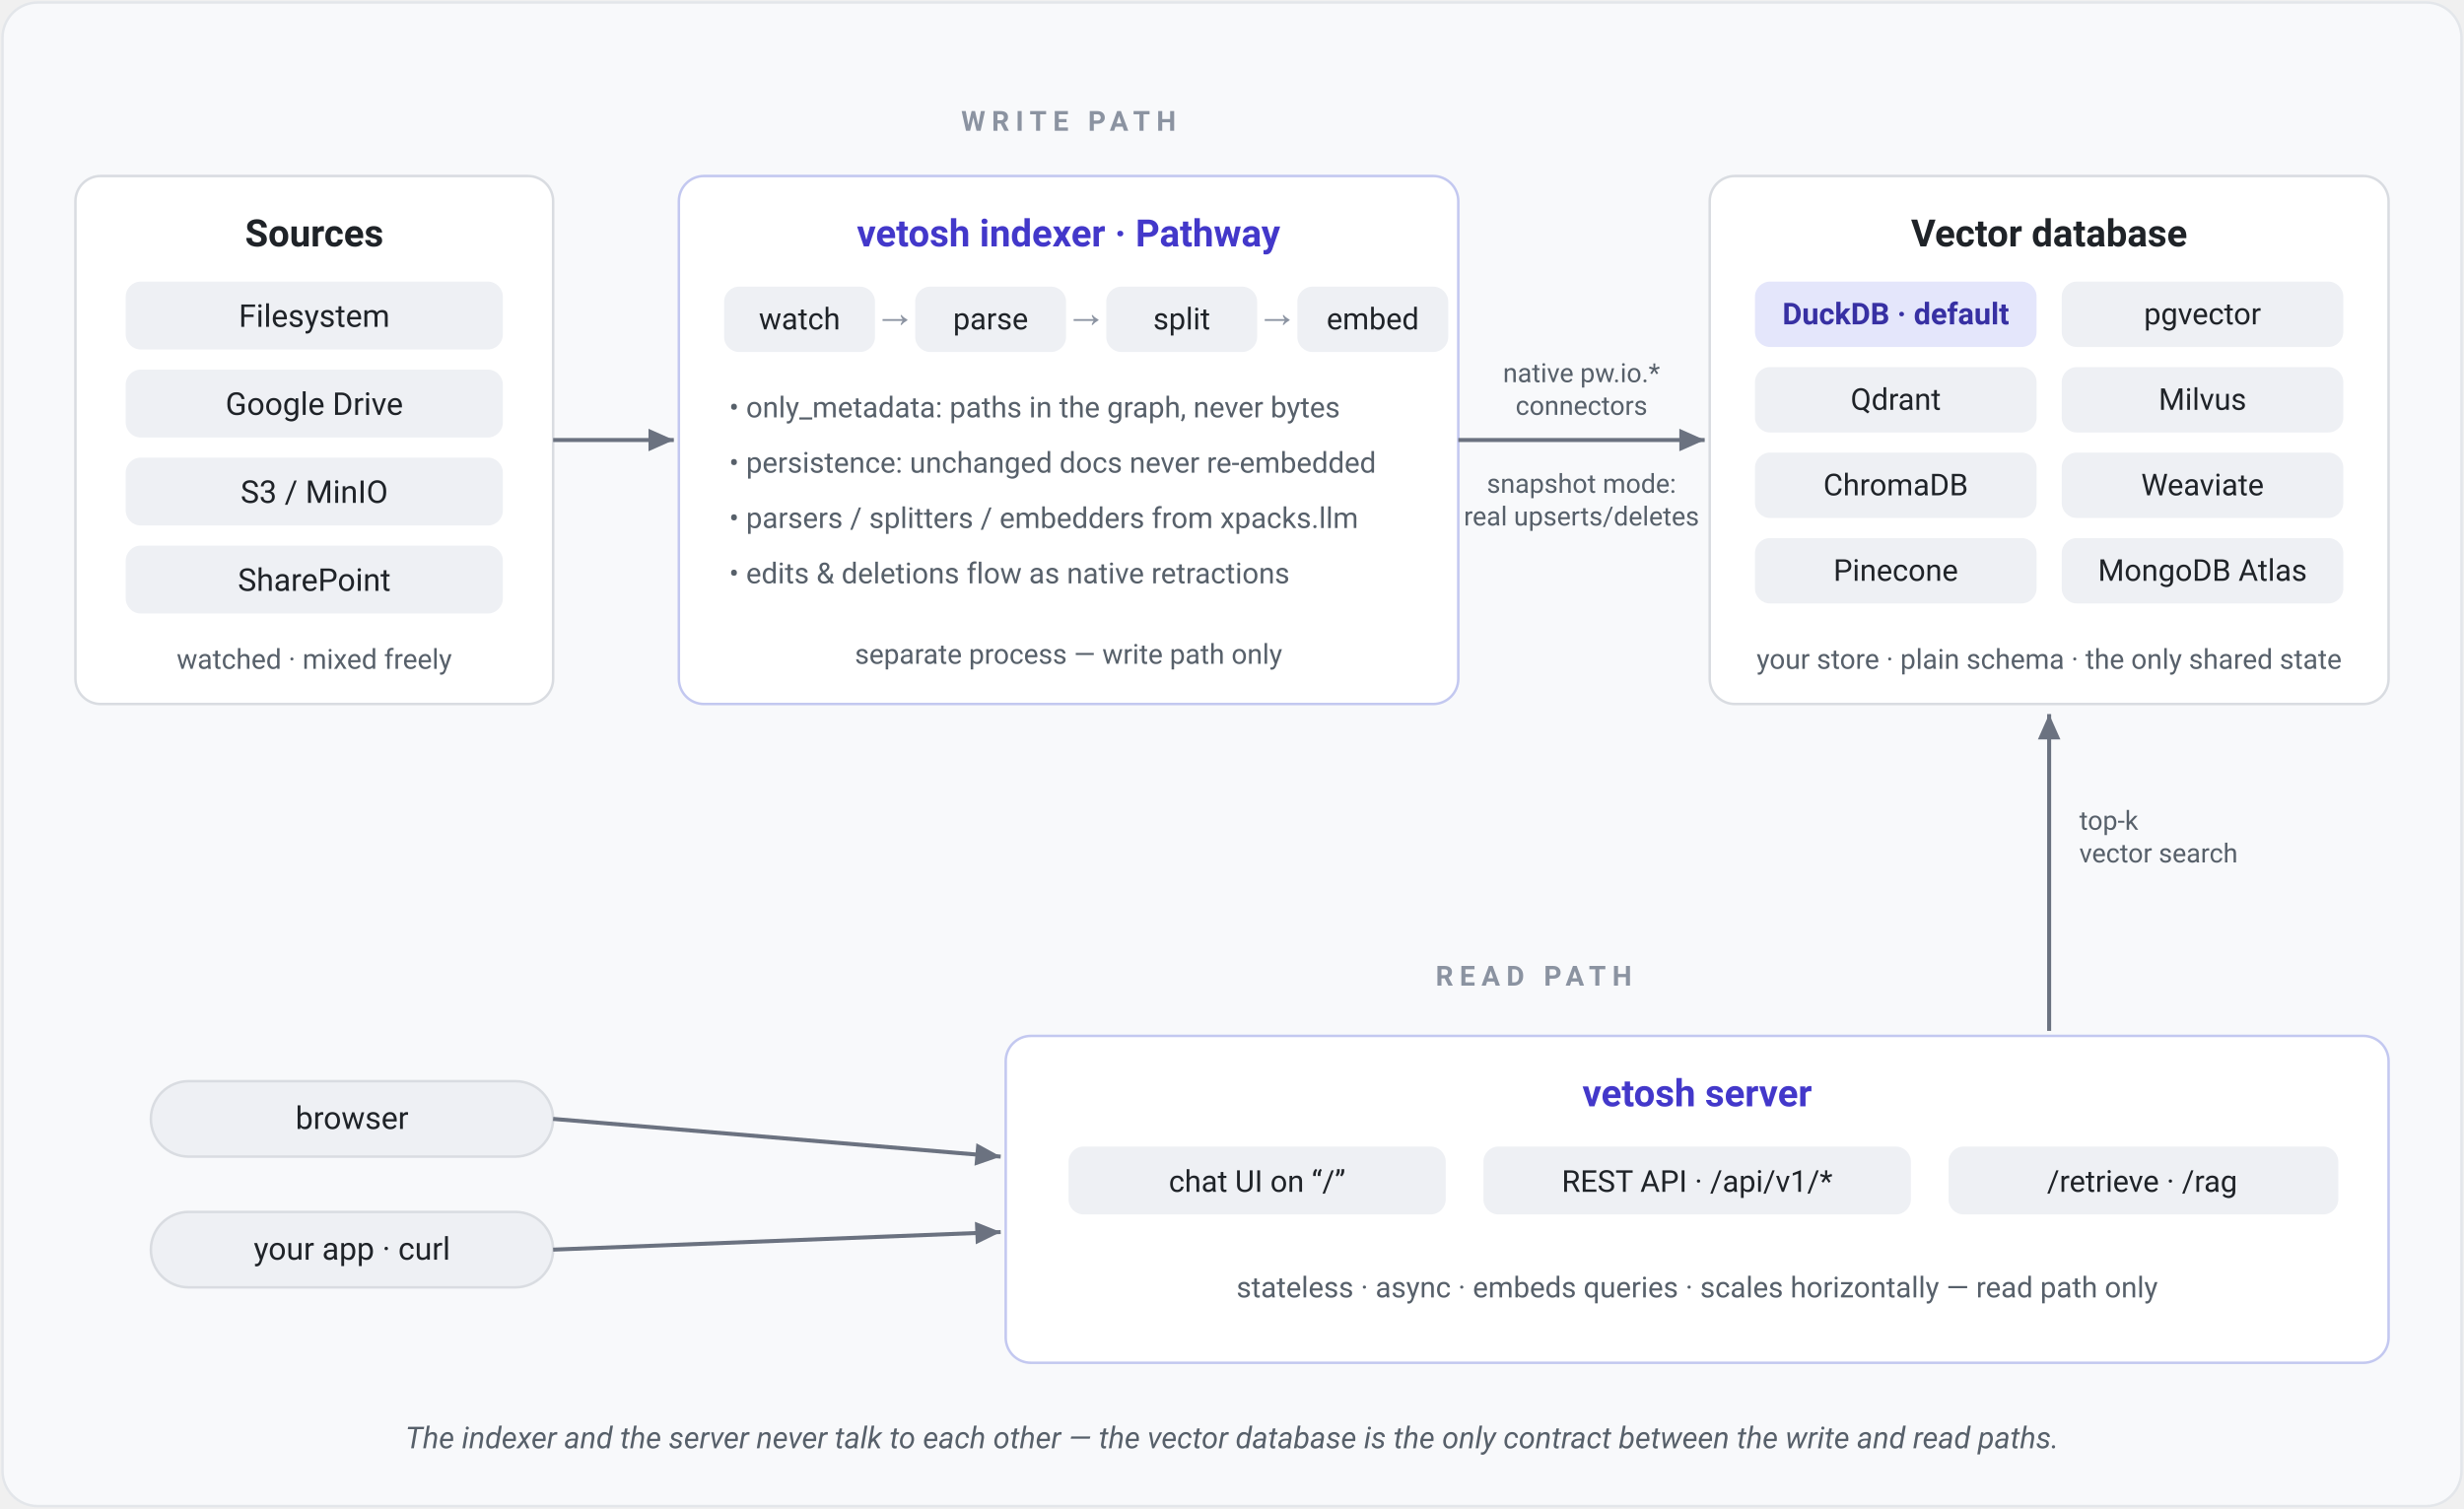
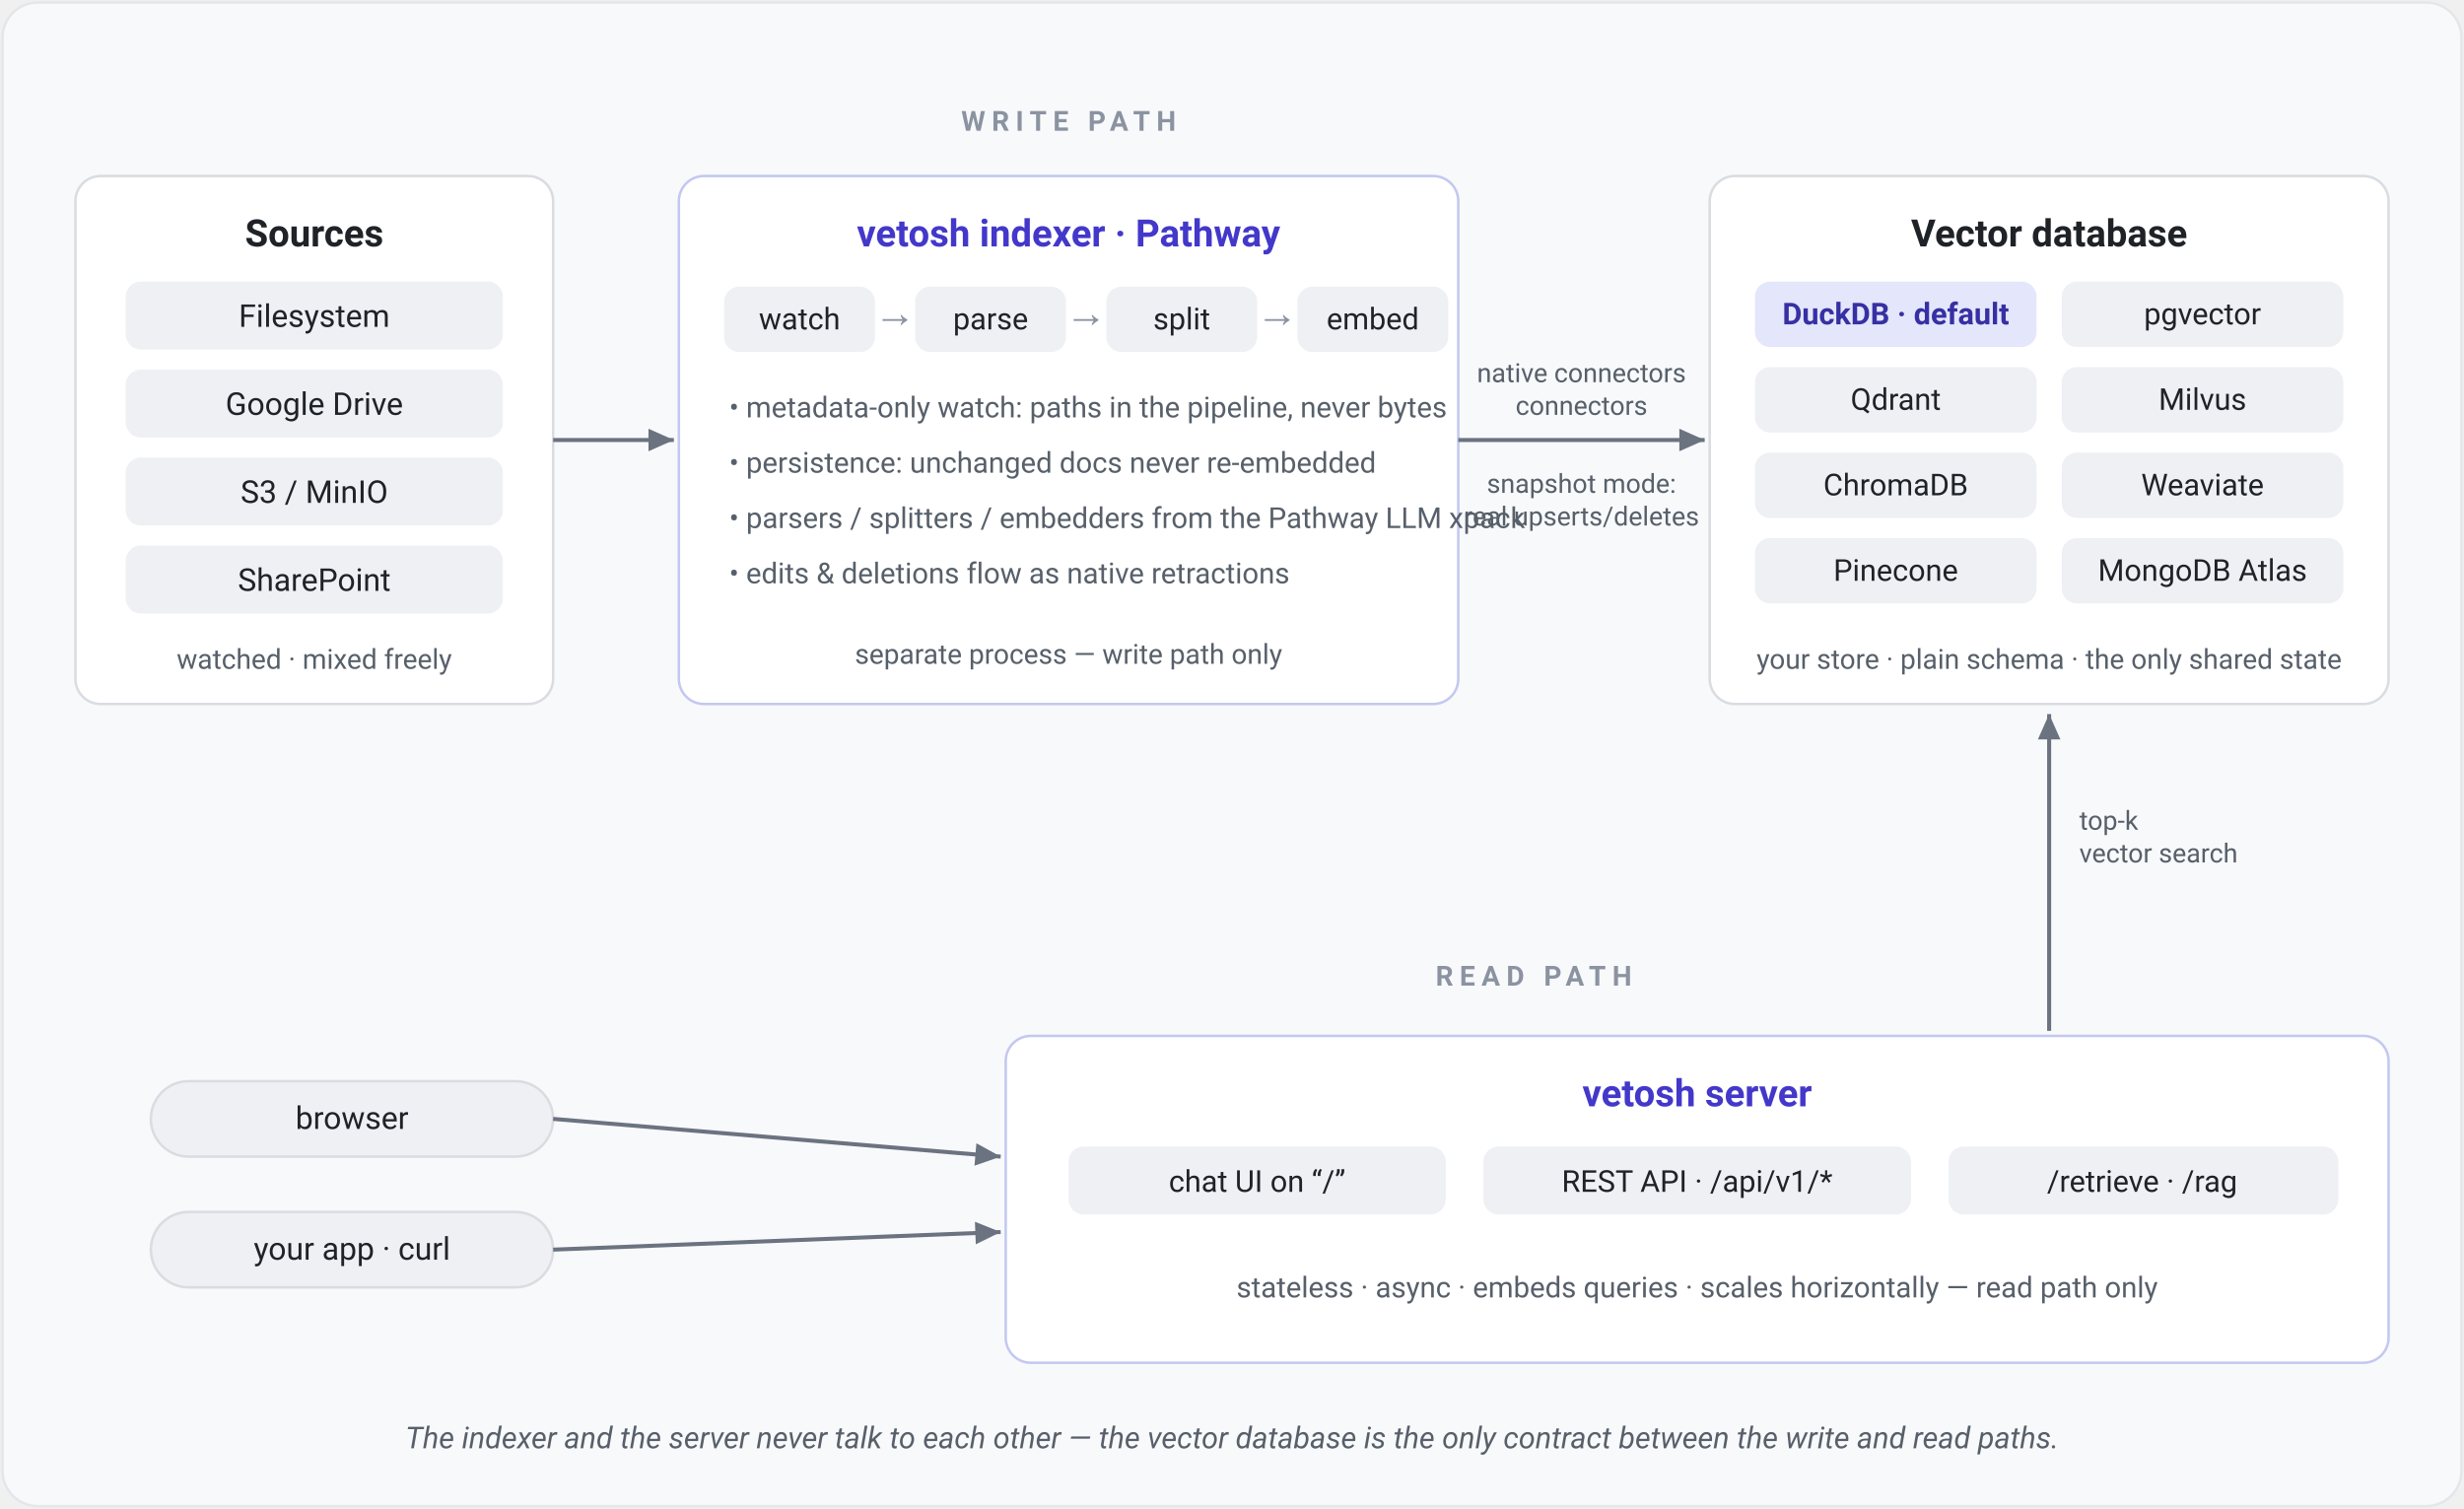
<svg xmlns="http://www.w3.org/2000/svg" viewBox="0 0 980 600" font-family="-apple-system, 'Segoe UI', Roboto, Helvetica, Arial, sans-serif">
  <defs>
    <marker id="arrow" viewBox="0 0 10 10" refX="9" refY="5" markerWidth="7" markerHeight="7" orient="auto-start-reverse">
      <path d="M 0 1 L 9 5 L 0 9 z" fill="#6b7280" />
    </marker>
  </defs>
  <rect x="1" y="1" width="978" height="598" rx="14" fill="#f8f9fb" stroke="#e3e6ea" />
  <text x="425" y="52" text-anchor="middle" font-size="11" letter-spacing="2.5" fill="#8b93a1" font-weight="600">WRITE PATH</text>
  <text x="610" y="392" text-anchor="middle" font-size="11" letter-spacing="2.5" fill="#8b93a1" font-weight="600">READ PATH</text>
  <rect x="30" y="70" width="190" height="210" rx="10" fill="#ffffff" stroke="#d9dce1" />
  <text x="125" y="98" text-anchor="middle" font-size="15" font-weight="650" fill="#1f2328">Sources</text>
  <g font-size="12.5" fill="#1f2328" text-anchor="middle">
    <rect x="50" y="112" width="150" height="27" rx="6" fill="#eef0f4" />
    <text x="125" y="130">Filesystem</text>
    <rect x="50" y="147" width="150" height="27" rx="6" fill="#eef0f4" />
    <text x="125" y="165">Google Drive</text>
    <rect x="50" y="182" width="150" height="27" rx="6" fill="#eef0f4" />
    <text x="125" y="200">S3 / MinIO</text>
    <rect x="50" y="217" width="150" height="27" rx="6" fill="#eef0f4" />
    <text x="125" y="235">SharePoint</text>
  </g>
  <text x="125" y="266" text-anchor="middle" font-size="11" fill="#57606a">watched · mixed freely</text>
  <line x1="220" y1="175" x2="268" y2="175" stroke="#6b7280" stroke-width="1.6" marker-end="url(#arrow)" />
  <rect x="270" y="70" width="310" height="210" rx="10" fill="#ffffff" stroke="#c3c8f0" />
  <text x="425" y="98" text-anchor="middle" font-size="15" font-weight="650" fill="#4338ca">vetosh indexer · Pathway</text>
  <g font-size="12" fill="#1f2328" text-anchor="middle">
    <rect x="288" y="114" width="60" height="26" rx="6" fill="#eef0f4" />
    <text x="318" y="131">watch</text>
    <text x="356" y="131" fill="#8b93a1">→</text>
    <rect x="364" y="114" width="60" height="26" rx="6" fill="#eef0f4" />
    <text x="394" y="131">parse</text>
    <text x="432" y="131" fill="#8b93a1">→</text>
    <rect x="440" y="114" width="60" height="26" rx="6" fill="#eef0f4" />
    <text x="470" y="131">split</text>
    <text x="508" y="131" fill="#8b93a1">→</text>
    <rect x="516" y="114" width="60" height="26" rx="6" fill="#eef0f4" />
    <text x="546" y="131">embed</text>
  </g>
  <g font-size="11.5" fill="#57606a">
-     <text x="290" y="166">• only_metadata: paths in the graph, never bytes</text>
+     <text x="290" y="166">• metadata-only watch: paths in the pipeline, never bytes</text>
    <text x="290" y="188">• persistence: unchanged docs never re-embedded</text>
-     <text x="290" y="210">• parsers / splitters / embedders from xpacks.llm</text>
+     <text x="290" y="210">• parsers / splitters / embedders from the Pathway LLM xpack</text>
    <text x="290" y="232">• edits &amp; deletions flow as native retractions</text>
  </g>
  <text x="425" y="264" text-anchor="middle" font-size="11" fill="#57606a">separate process — write path only</text>
  <line x1="580" y1="175" x2="678" y2="175" stroke="#6b7280" stroke-width="1.6" marker-end="url(#arrow)" />
-   <text x="629" y="152" text-anchor="middle" font-size="10.5" fill="#57606a">native pw.io.*</text>
+   <text x="629" y="152" text-anchor="middle" font-size="10.5" fill="#57606a">native connectors</text>
  <text x="629" y="165" text-anchor="middle" font-size="10.5" fill="#57606a">connectors</text>
  <text x="629" y="196" text-anchor="middle" font-size="10.5" fill="#57606a">snapshot mode:</text>
  <text x="629" y="209" text-anchor="middle" font-size="10.5" fill="#57606a">real upserts/deletes</text>
  <rect x="680" y="70" width="270" height="210" rx="10" fill="#ffffff" stroke="#d9dce1" />
  <text x="815" y="98" text-anchor="middle" font-size="15" font-weight="650" fill="#1f2328">Vector database</text>
  <g font-size="12" text-anchor="middle">
    <rect x="698" y="112" width="112" height="26" rx="6" fill="#e4e6fb" />
    <text x="754" y="129" fill="#3730a3" font-weight="600">DuckDB · default</text>
    <rect x="820" y="112" width="112" height="26" rx="6" fill="#eef0f4" />
    <text x="876" y="129" fill="#1f2328">pgvector</text>
    <rect x="698" y="146" width="112" height="26" rx="6" fill="#eef0f4" />
    <text x="754" y="163" fill="#1f2328">Qdrant</text>
    <rect x="820" y="146" width="112" height="26" rx="6" fill="#eef0f4" />
    <text x="876" y="163" fill="#1f2328">Milvus</text>
    <rect x="698" y="180" width="112" height="26" rx="6" fill="#eef0f4" />
    <text x="754" y="197" fill="#1f2328">ChromaDB</text>
    <rect x="820" y="180" width="112" height="26" rx="6" fill="#eef0f4" />
    <text x="876" y="197" fill="#1f2328">Weaviate</text>
    <rect x="698" y="214" width="112" height="26" rx="6" fill="#eef0f4" />
    <text x="754" y="231" fill="#1f2328">Pinecone</text>
    <rect x="820" y="214" width="112" height="26" rx="6" fill="#eef0f4" />
    <text x="876" y="231" fill="#1f2328">MongoDB Atlas</text>
  </g>
  <text x="815" y="266" text-anchor="middle" font-size="11" fill="#57606a">your store · plain schema · the only shared state</text>
  <line x1="815" y1="410" x2="815" y2="284" stroke="#6b7280" stroke-width="1.6" marker-end="url(#arrow)" />
  <text x="827" y="330" font-size="10.5" fill="#57606a">top-k</text>
  <text x="827" y="343" font-size="10.5" fill="#57606a">vector search</text>
  <rect x="400" y="412" width="550" height="130" rx="10" fill="#ffffff" stroke="#c3c8f0" />
  <text x="675" y="440" text-anchor="middle" font-size="15" font-weight="650" fill="#4338ca">vetosh server</text>
  <g font-size="12" fill="#1f2328" text-anchor="middle">
    <rect x="425" y="456" width="150" height="27" rx="6" fill="#eef0f4" />
    <text x="500" y="474">chat UI on “/”</text>
    <rect x="590" y="456" width="170" height="27" rx="6" fill="#eef0f4" />
    <text x="675" y="474">REST API · /api/v1/*</text>
    <rect x="775" y="456" width="155" height="27" rx="6" fill="#eef0f4" />
    <text x="852" y="474">/retrieve · /rag</text>
  </g>
  <text x="675" y="516" text-anchor="middle" font-size="11.5" fill="#57606a">stateless · async · embeds queries · scales horizontally — read path only</text>
  <g font-size="12.5" fill="#1f2328" text-anchor="middle">
    <rect x="60" y="430" width="160" height="30" rx="15" fill="#eef0f4" stroke="#d9dce1" />
    <text x="140" y="449">browser</text>
    <rect x="60" y="482" width="160" height="30" rx="15" fill="#eef0f4" stroke="#d9dce1" />
    <text x="140" y="501">your app · curl</text>
  </g>
  <line x1="220" y1="445" x2="398" y2="460" stroke="#6b7280" stroke-width="1.6" marker-end="url(#arrow)" />
  <line x1="220" y1="497" x2="398" y2="490" stroke="#6b7280" stroke-width="1.6" marker-end="url(#arrow)" />
  <text x="490" y="576" text-anchor="middle" font-size="12" fill="#57606a" font-style="italic">The indexer and the server never talk to each other — the vector database is the only contract between the write and read paths.</text>
</svg>
